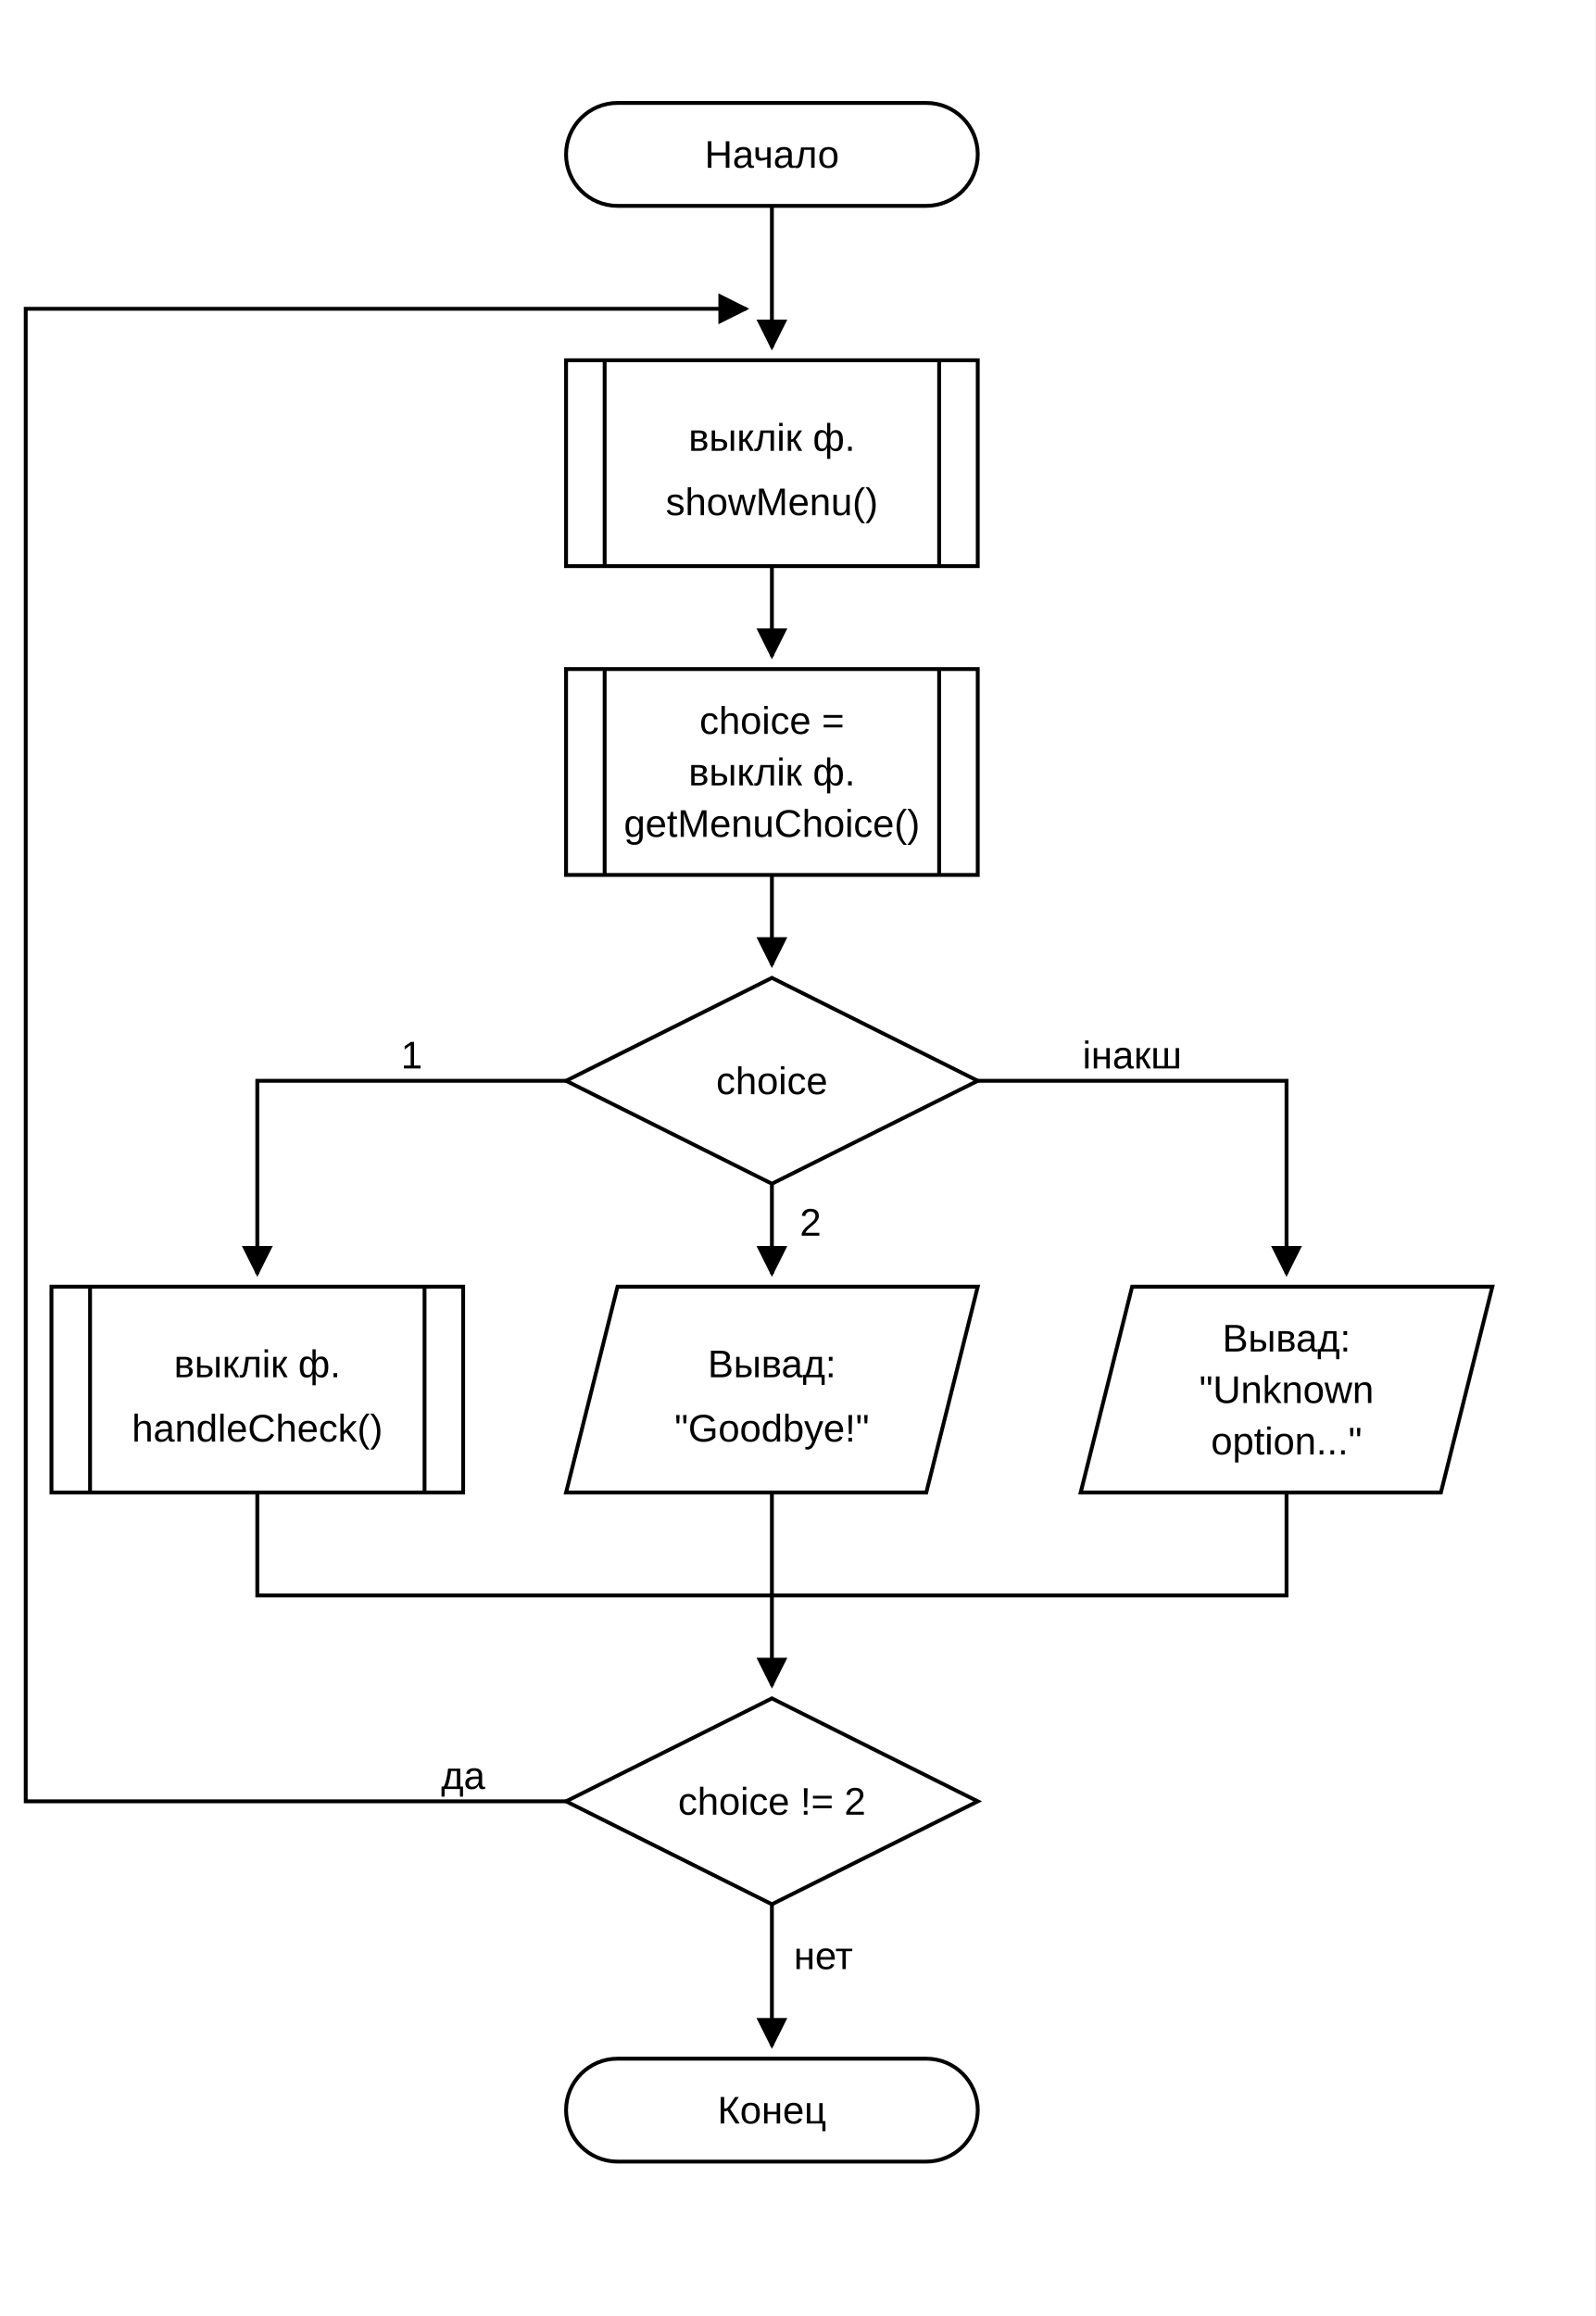
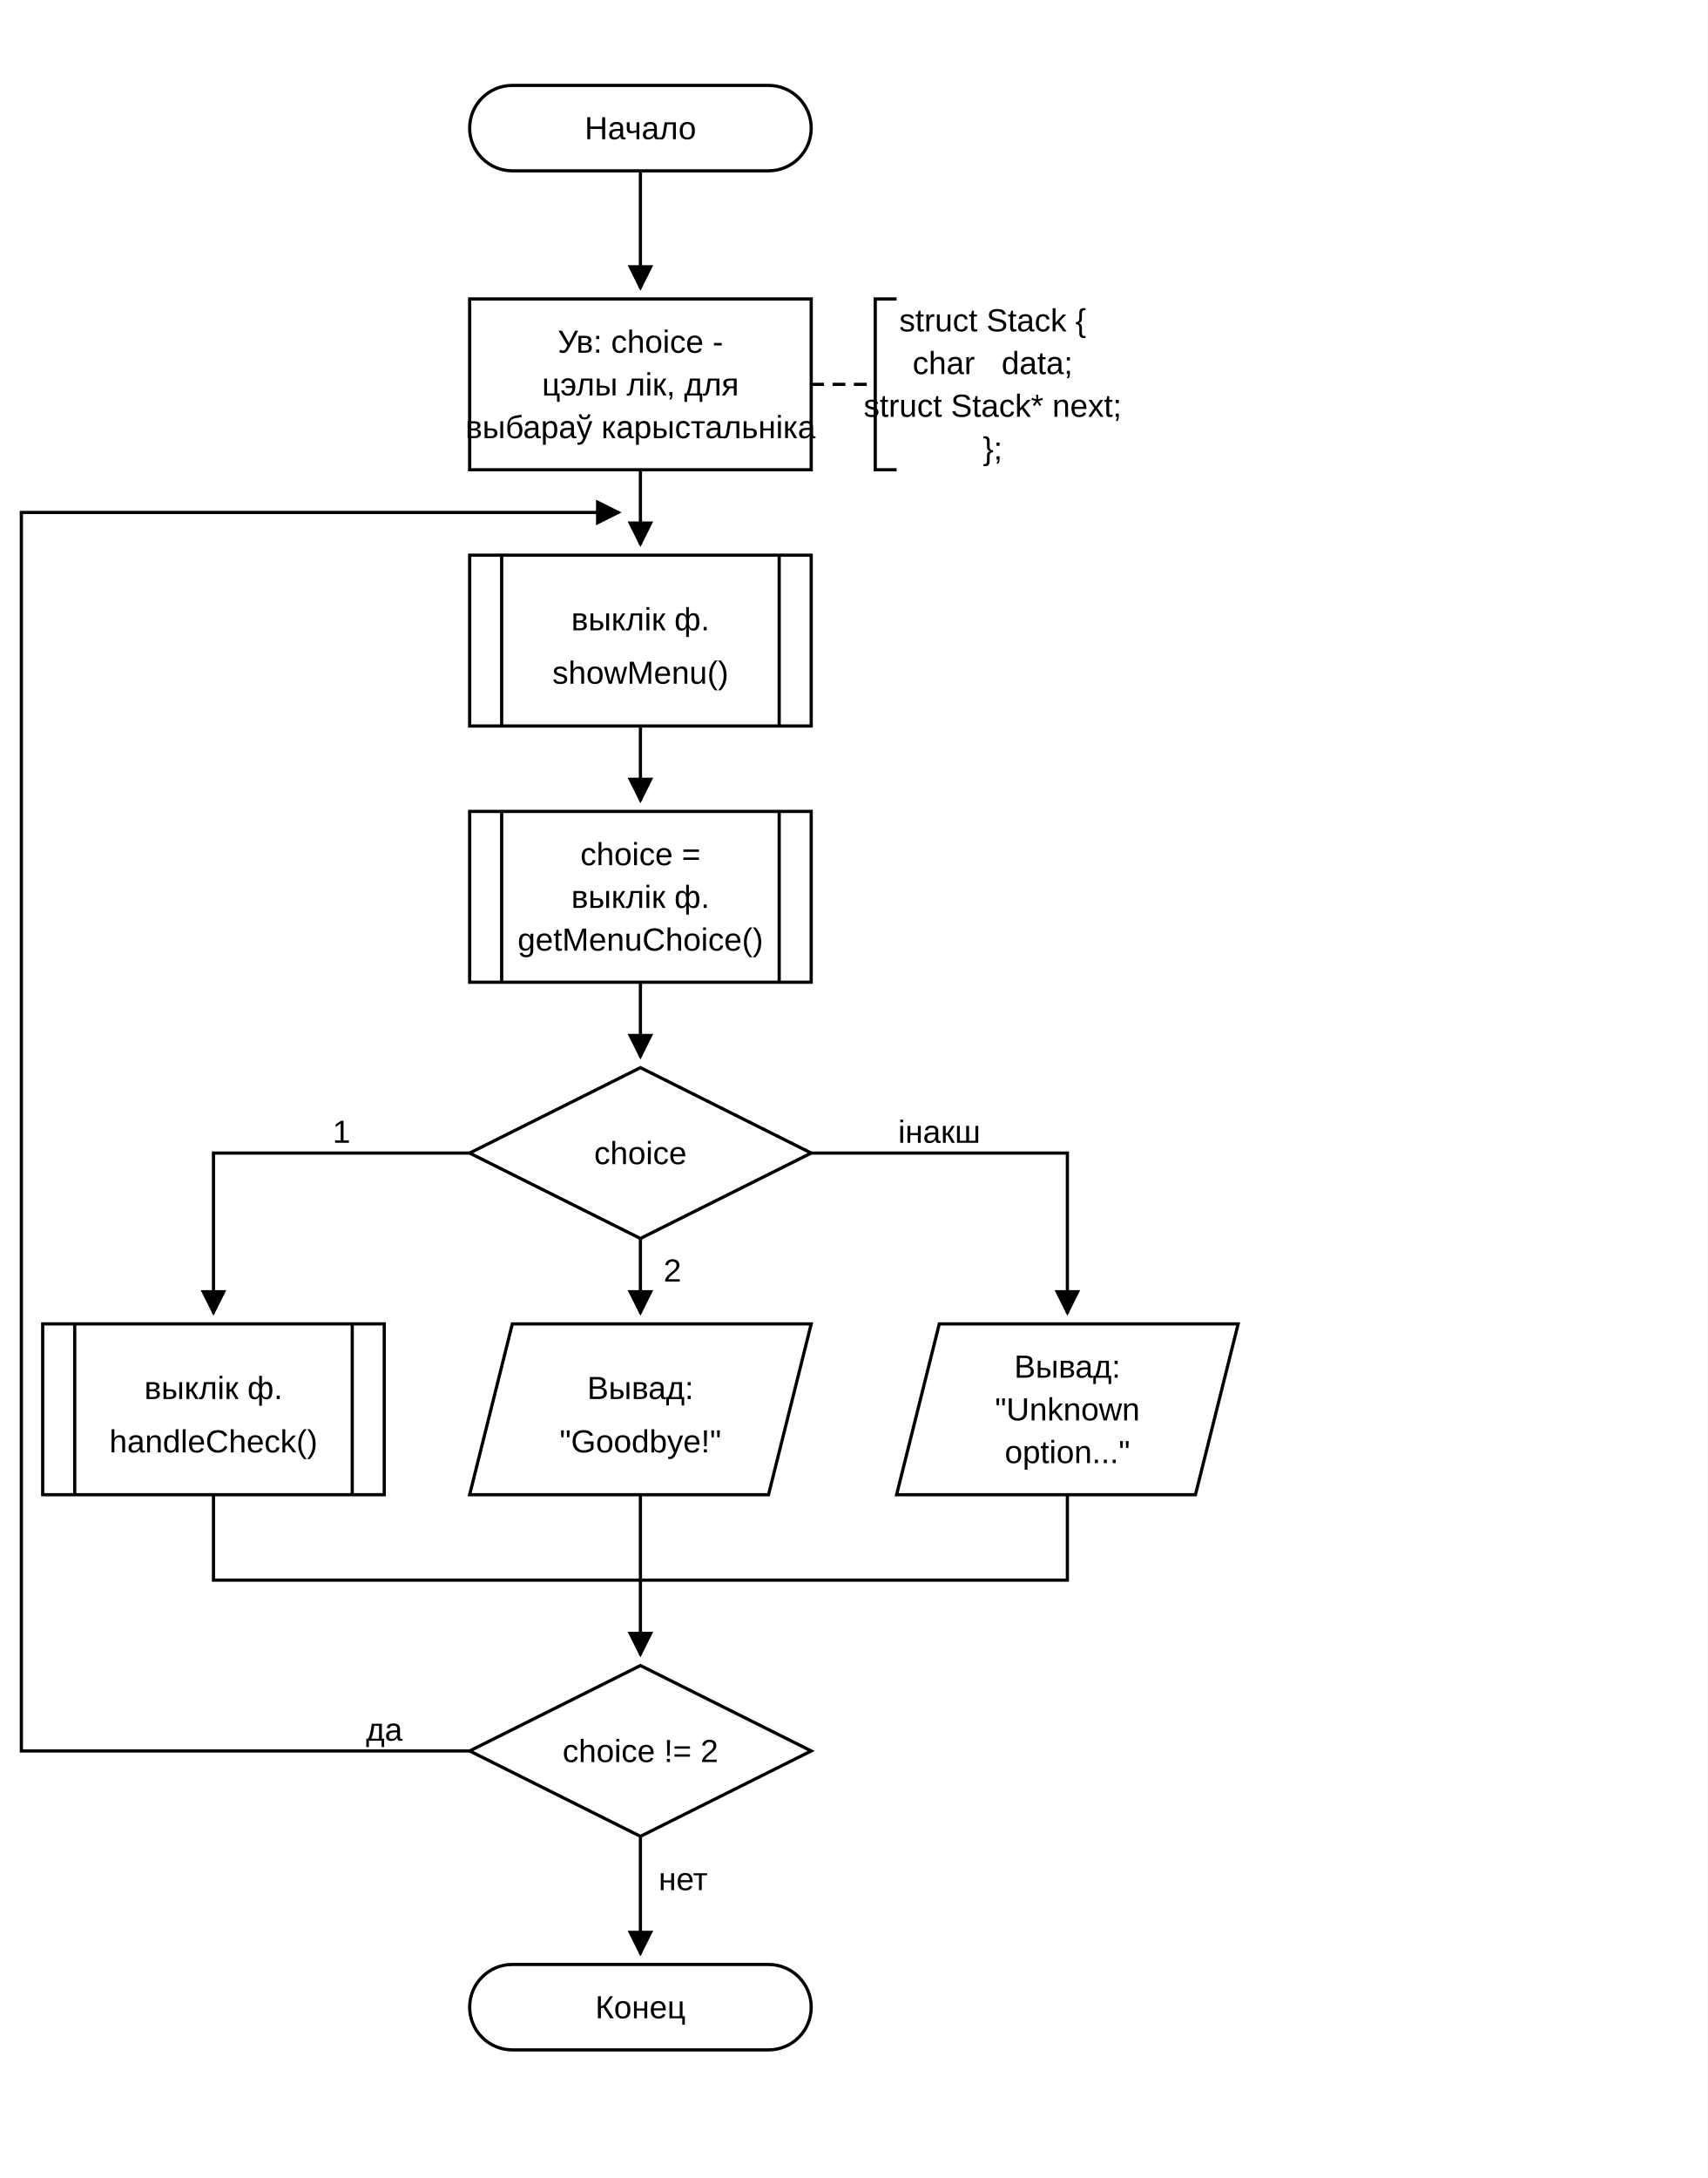
- <svg xmlns="http://www.w3.org/2000/svg" viewBox="0 0 620 900" width="100%" height="100%">
+ <svg xmlns="http://www.w3.org/2000/svg" viewBox="0 0 800 1020" width="100%" height="100%">
  <style>
        rect, polygon, path, line { fill: none; stroke: black; stroke-width: 1.5; }
        text { font-family: Arial, sans-serif; font-size: 15px; text-anchor: middle; dominant-baseline: central; fill: black; stroke: none; }
        .bg { fill: white; stroke: none; }
    </style>
-   <rect class="bg" width="620" height="900" />
+   <rect class="bg" width="800" height="1020" />
  <defs>
    <marker id="arrow" viewBox="0 0 10 10" refX="9" refY="5" markerWidth="8" markerHeight="8" orient="auto">
      <path d="M 0,0 L 10,5 L 0,10 Z" style="fill: black; stroke: none;" />
    </marker>
    <rect id="term" x="-80" y="-20" width="160" height="40" rx="20" ry="20" />
    <g id="proc">
      <rect x="-80" y="-40" width="160" height="80" />
      <line x1="-65" x2="-65" y1="-40" y2="40" />
      <line x1="65" x2="65" y1="-40" y2="40" />
    </g>
    <polygon id="rhomb" points="0,-40 80,0 0,40 -80,0" />
    <polygon id="io" points="-60,-40 80,-40 60,40 -80,40" />
+     <rect id="rect" x="-80" y="-40" width="160" height="80" />
  </defs>
  <g transform="translate(300, 60)">
    <use href="#term" />
    <text>Начало</text>
  </g>
  <g transform="translate(300, 180)">
+     <use href="#rect" />
+     <text y="-20">Ув: choice -</text>
+     <text y="0">цэлы лік, для</text>
+     <text y="20">выбараў карыстальніка</text>
+   </g>
+   <g transform="translate(380, 180)">
+     <line x1="0" y1="0" x2="30" y2="0" stroke-dasharray="6,4" />
+     <path d="M 40,-40 L 30,-40 L 30,40 L 40,40" />
+     <g style="text-anchor: start;">
+       <text x="85" y="-30">struct Stack {</text>
+       <text x="85" y="-10">    char   data;</text>
+       <text x="85" y="10">    struct Stack* next;</text>
+       <text x="85" y="30">};</text>
+     </g>
+   </g>
+   <g transform="translate(300, 300)">
    <use href="#proc" />
    <text y="-10">выклік ф.</text>
    <text y="15">showMenu()</text>
  </g>
-   <g transform="translate(300, 300)">
+   <g transform="translate(300, 420)">
    <use href="#proc" />
    <text y="-20">choice =</text>
    <text y="0">выклік ф.</text>
    <text y="20">getMenuChoice()</text>
  </g>
-   <g transform="translate(300, 420)">
+   <g transform="translate(300, 540)">
    <use href="#rhomb" />
    <text>choice</text>
  </g>
-   <g transform="translate(100, 540)">
+   <g transform="translate(100, 660)">
    <use href="#proc" />
    <text y="-10">выклік ф.</text>
    <text y="15">handleCheck()</text>
  </g>
-   <g transform="translate(300, 540)">
+   <g transform="translate(300, 660)">
    <use href="#io" />
    <text y="-10">Вывад:</text>
    <text y="15">"Goodbye!"</text>
  </g>
-   <g transform="translate(500, 540)">
+   <g transform="translate(500, 660)">
    <use href="#io" />
    <text y="-20">Вывад:</text>
    <text y="0">"Unknown</text>
    <text y="20">option..."</text>
  </g>
-   <g transform="translate(300, 700)">
+   <g transform="translate(300, 820)">
    <use href="#rhomb" />
    <text>choice != 2</text>
  </g>
-   <g transform="translate(300, 820)">
+   <g transform="translate(300, 940)">
    <use href="#term" />
    <text>Конец</text>
  </g>
-   <text x="160" y="410">1</text>
-   <text x="315" y="475">2</text>
-   <text x="440" y="410">інакш</text>
-   <text x="180" y="690">да</text>
-   <text x="320" y="760">нет</text>
+   <text x="160" y="530">1</text>
+   <text x="315" y="595">2</text>
+   <text x="440" y="530">інакш</text>
+   <text x="180" y="810">да</text>
+   <text x="320" y="880">нет</text>
  <line x1="300" y1="80" x2="300" y2="135" marker-end="url(#arrow)" />
  <line x1="300" y1="220" x2="300" y2="255" marker-end="url(#arrow)" />
  <line x1="300" y1="340" x2="300" y2="375" marker-end="url(#arrow)" />
-   <path d="M 220,420 L 100,420 L 100,495" marker-end="url(#arrow)" />
  <line x1="300" y1="460" x2="300" y2="495" marker-end="url(#arrow)" />
-   <path d="M 380,420 L 500,420 L 500,495" marker-end="url(#arrow)" />
-   <path d="M 100,580 L 100,620 L 300,620" />
-   <path d="M 500,580 L 500,620 L 300,620" />
-   <line x1="300" y1="580" x2="300" y2="620" />
-   <line x1="300" y1="620" x2="300" y2="655" marker-end="url(#arrow)" />
-   <path d="M 220,700 L 10,700 L 10,120 L 290,120" marker-end="url(#arrow)" />
-   <line x1="300" y1="740" x2="300" y2="795" marker-end="url(#arrow)" />
+   <path d="M 220,540 L 100,540 L 100,615" marker-end="url(#arrow)" />
+   <line x1="300" y1="580" x2="300" y2="615" marker-end="url(#arrow)" />
+   <path d="M 380,540 L 500,540 L 500,615" marker-end="url(#arrow)" />
+   <path d="M 100,700 L 100,740 L 300,740" />
+   <path d="M 500,700 L 500,740 L 300,740" />
+   <line x1="300" y1="700" x2="300" y2="740" />
+   <line x1="300" y1="740" x2="300" y2="775" marker-end="url(#arrow)" />
+   <path d="M 220,820 L 10,820 L 10,240 L 290,240" marker-end="url(#arrow)" />
+   <line x1="300" y1="860" x2="300" y2="915" marker-end="url(#arrow)" />
</svg>
